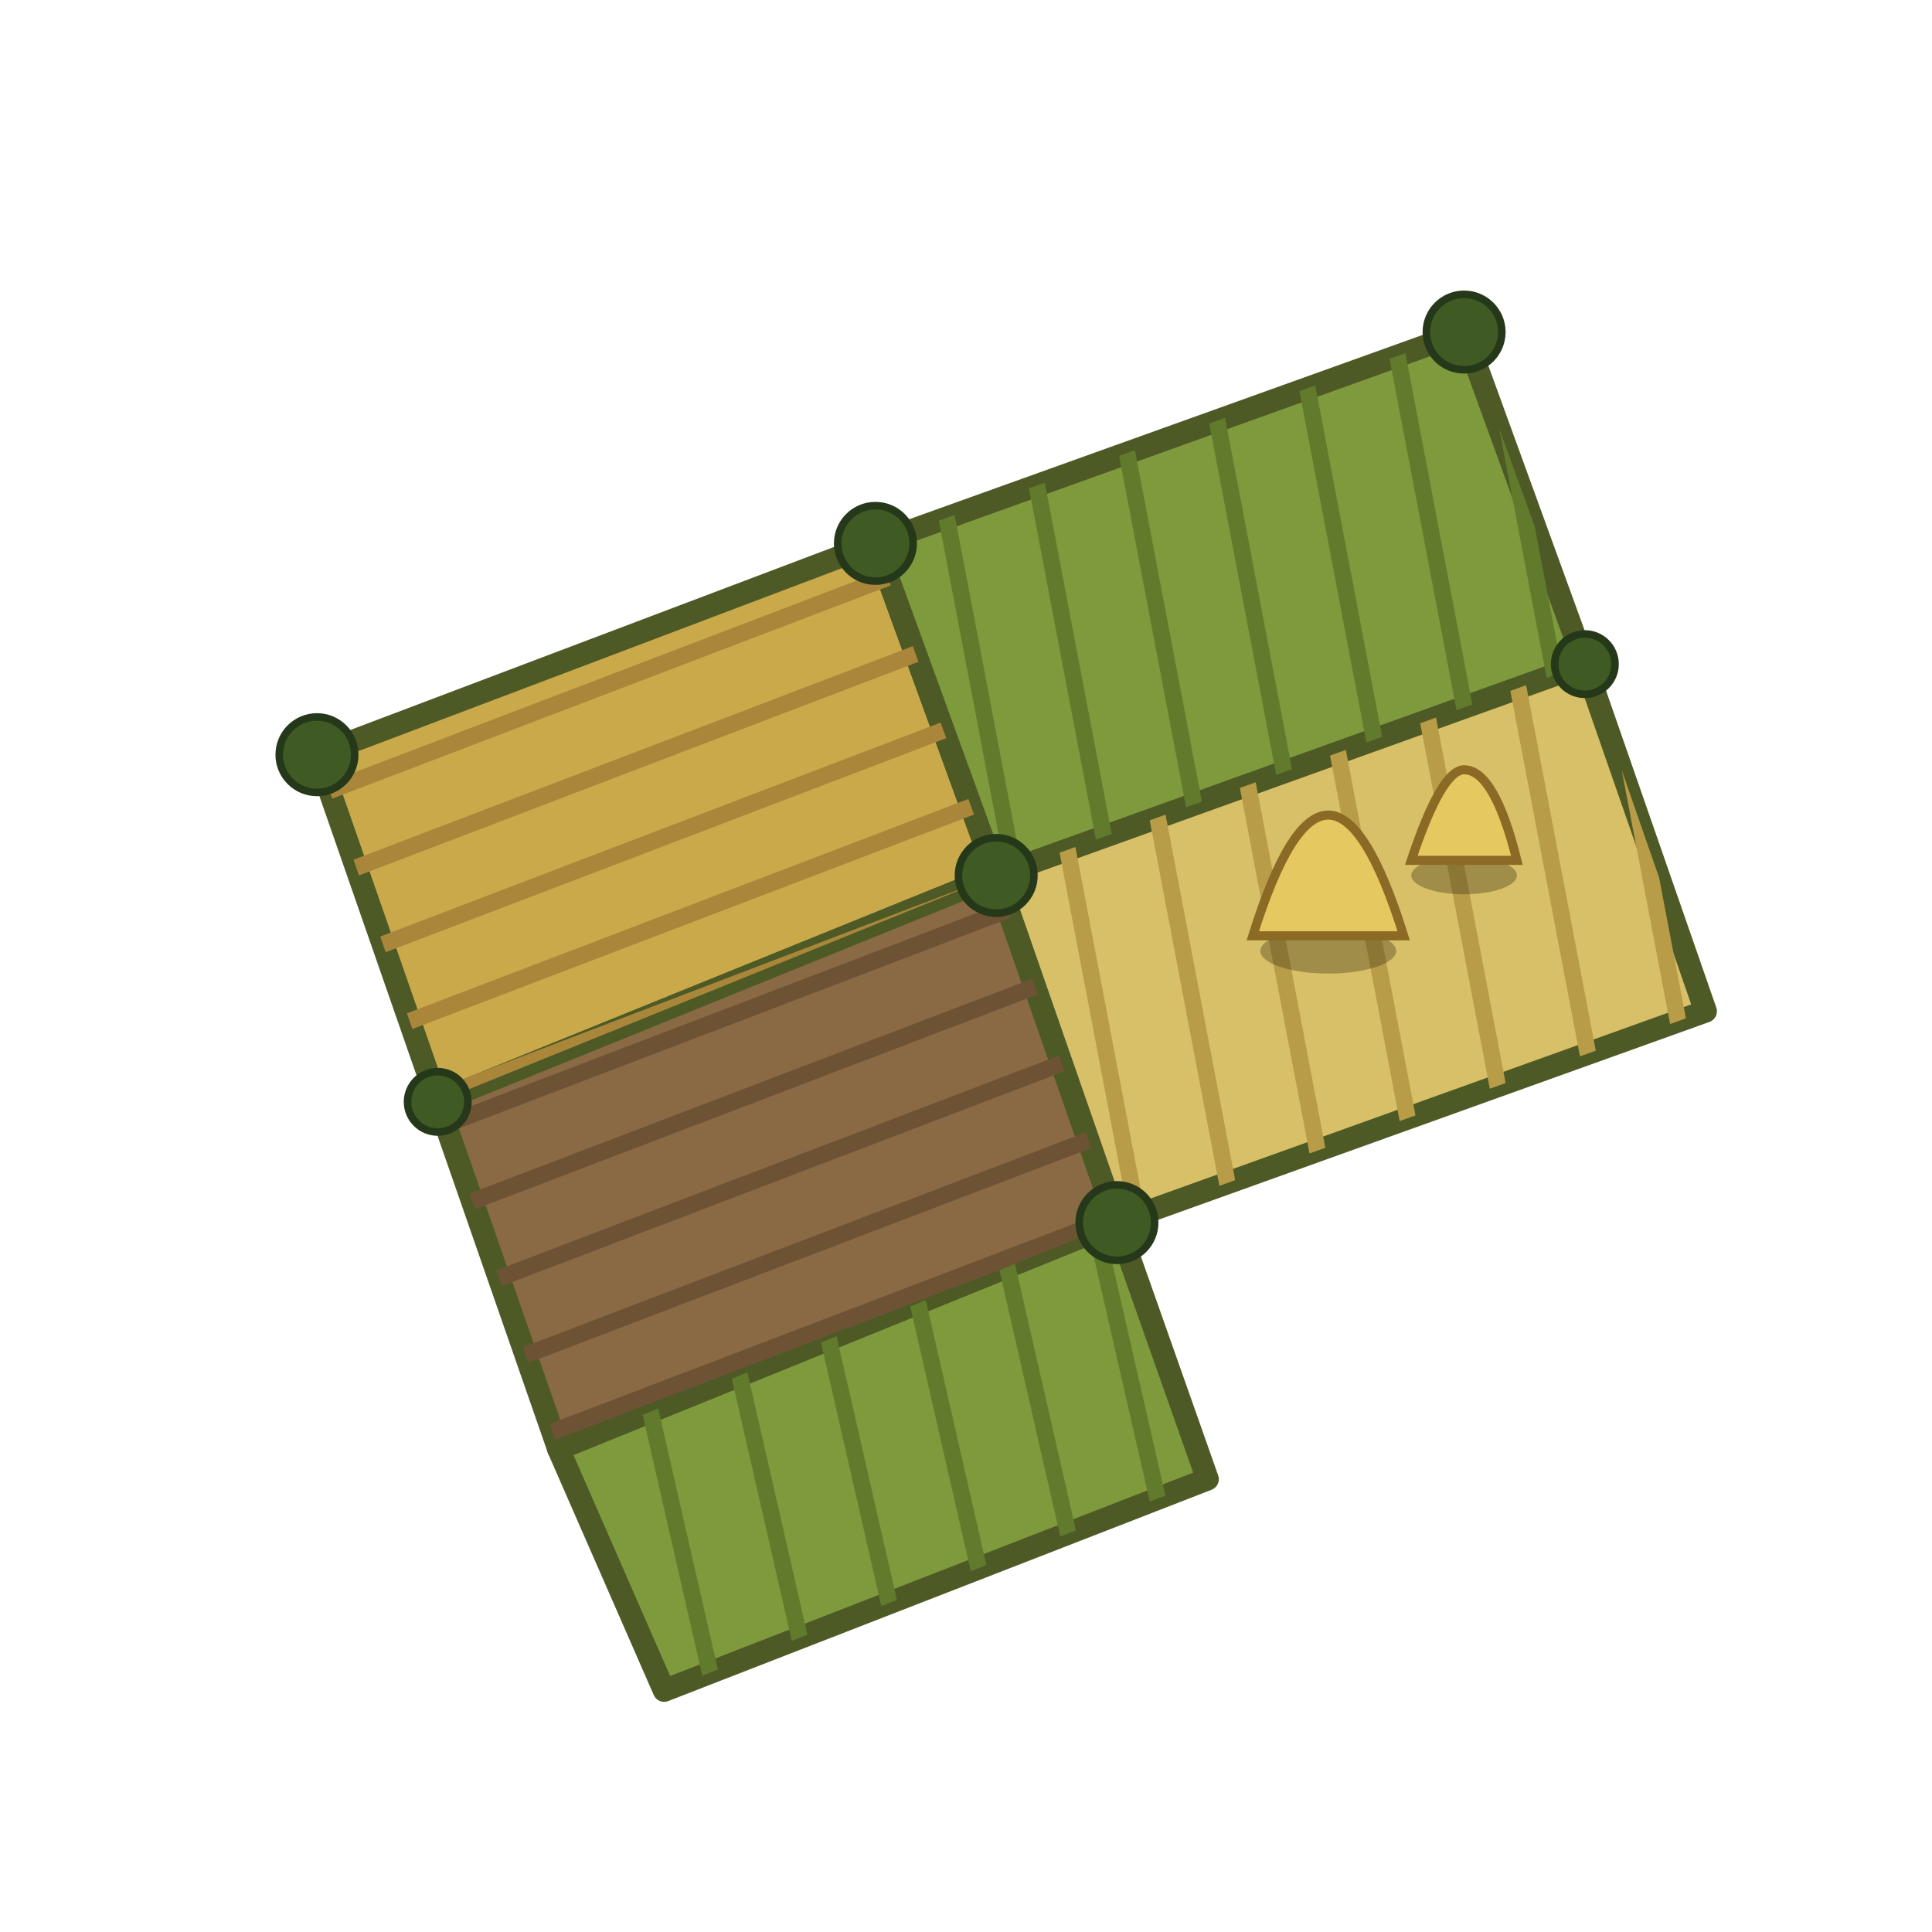
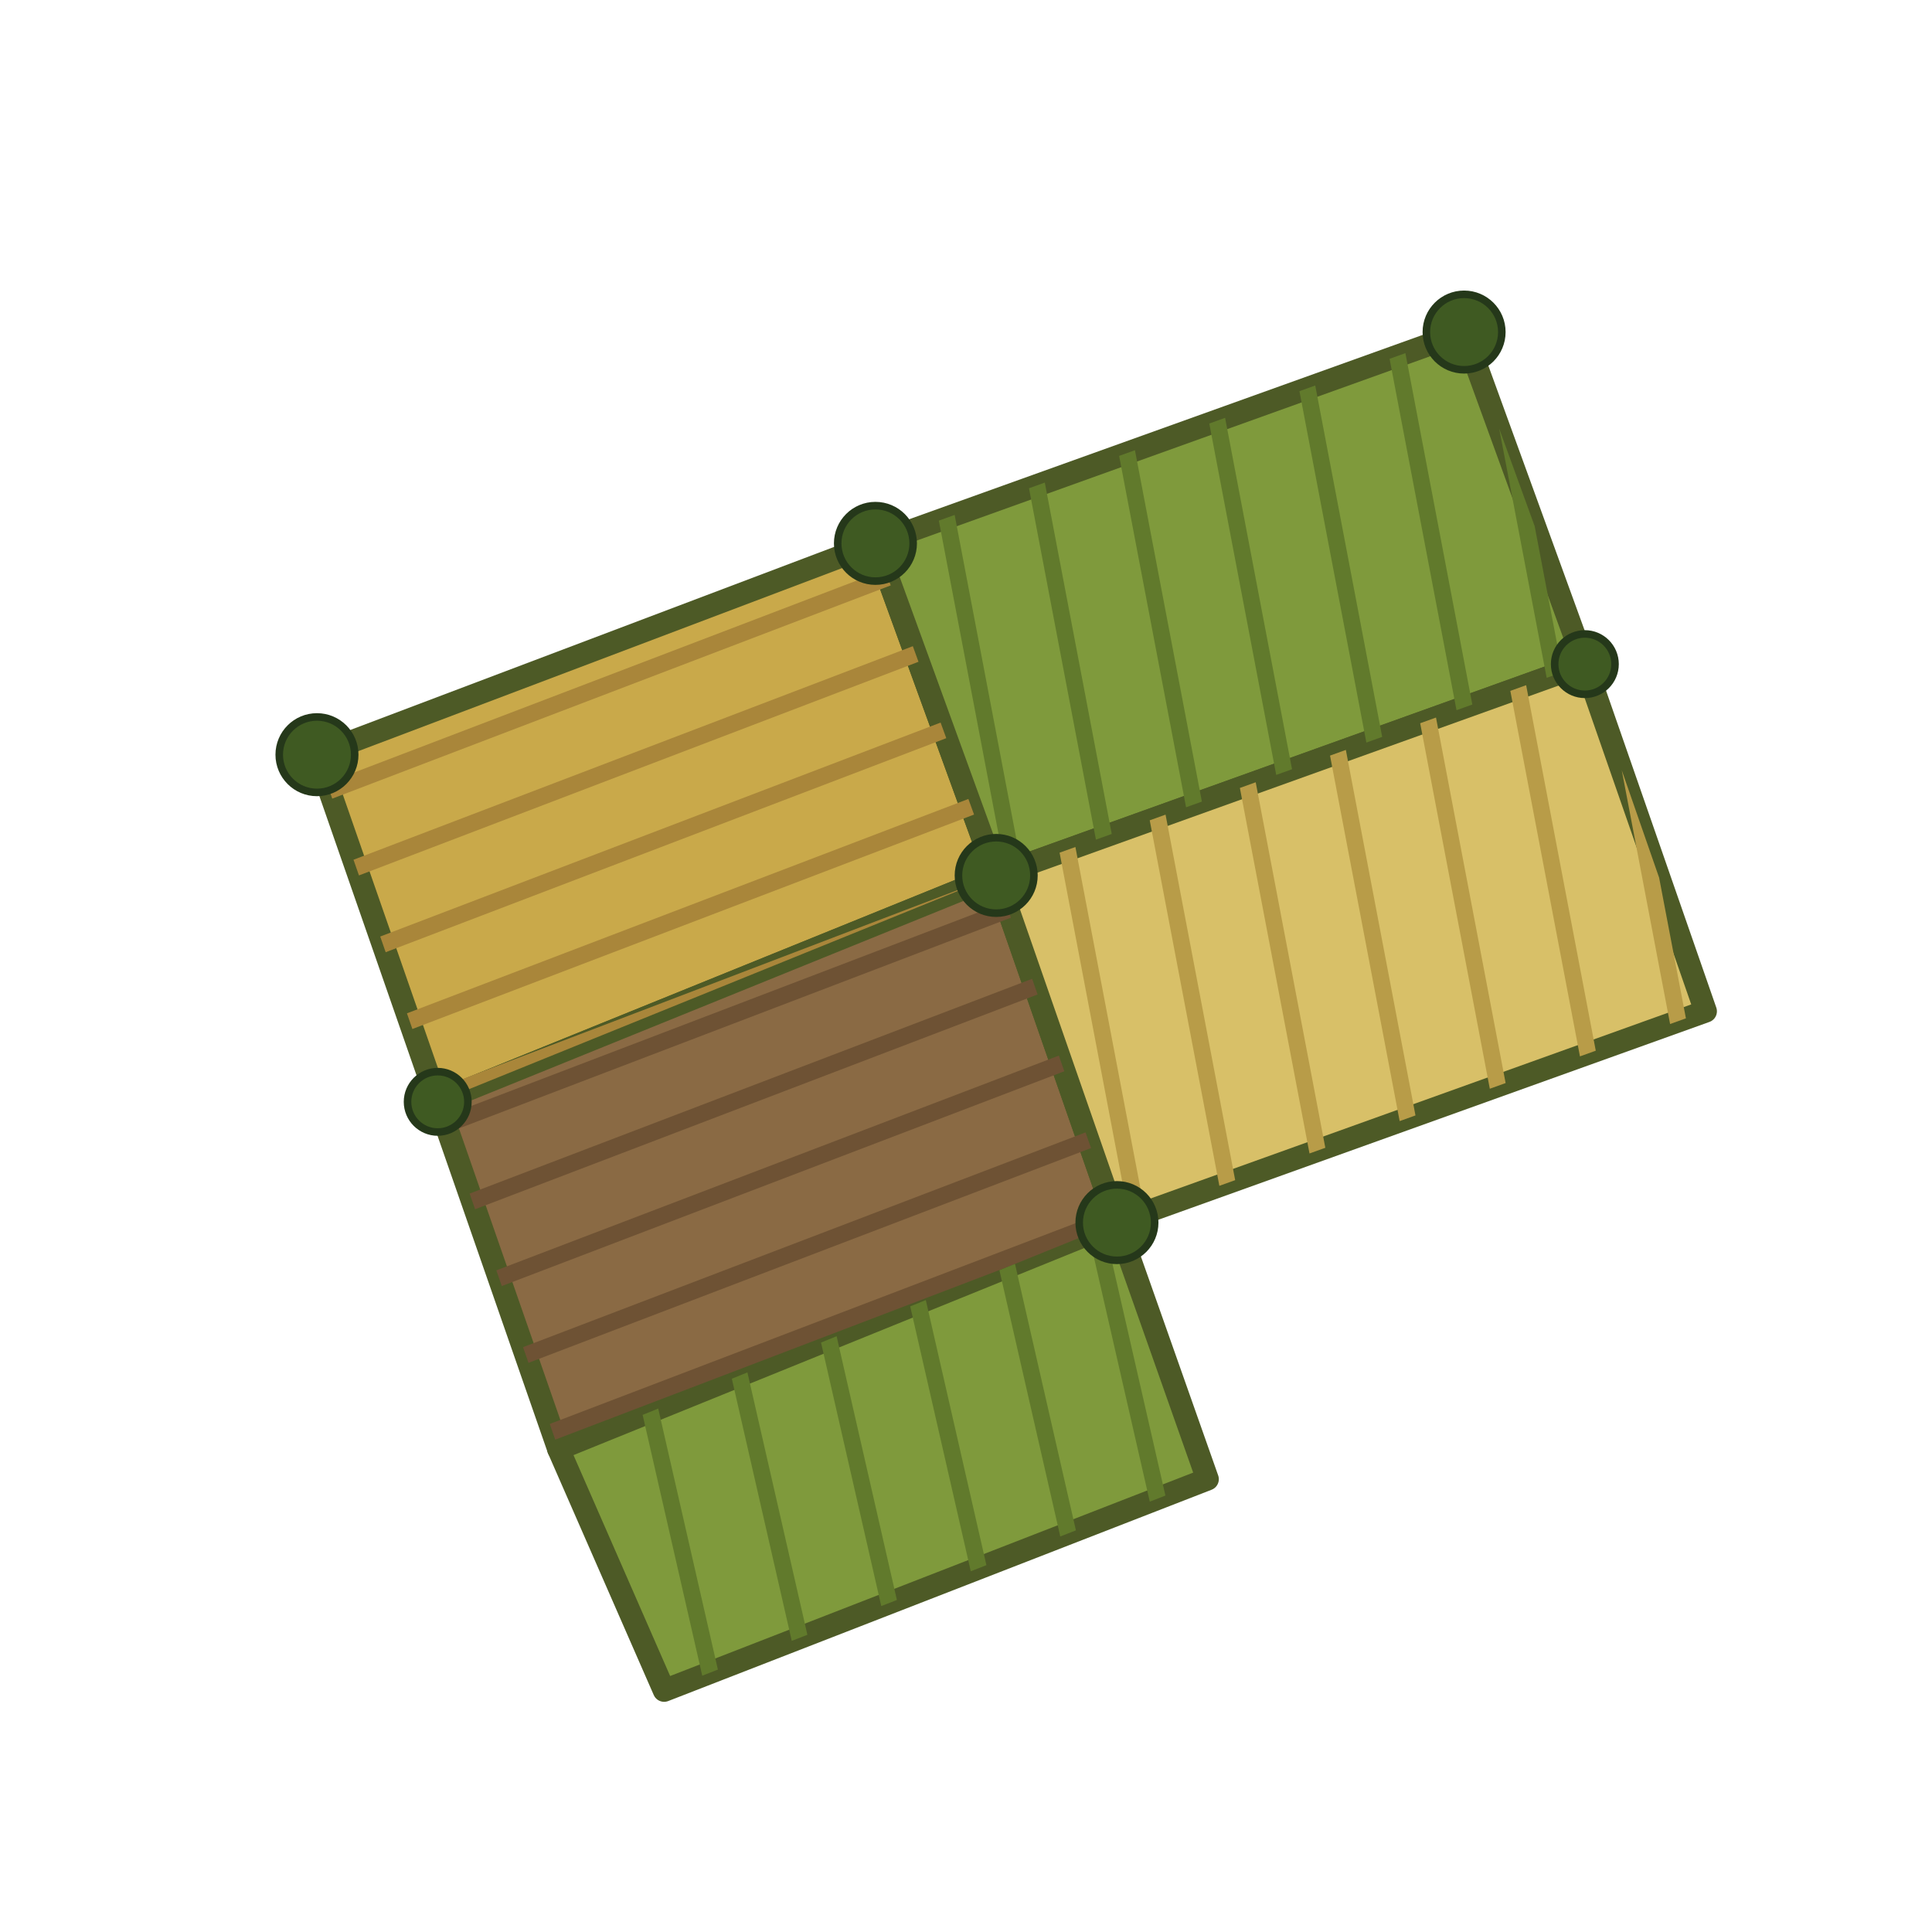
<svg xmlns="http://www.w3.org/2000/svg" viewBox="0 0 256 256" width="256" height="256">
  <defs>
    <clipPath id="a">
      <path d="M42,100 L116,72 L132,116 L58,146 Z" />
    </clipPath>
    <clipPath id="b">
      <path d="M116,72 L194,44 L210,88 L132,116 Z" />
    </clipPath>
    <clipPath id="c">
      <path d="M58,146 L132,116 L148,162 L74,192 Z" />
    </clipPath>
    <clipPath id="d">
      <path d="M132,116 L210,88 L226,134 L148,162 Z" />
    </clipPath>
    <clipPath id="e">
      <path d="M74,192 L148,162 L160,196 L88,224 Z" />
    </clipPath>
  </defs>
  <g stroke="#4d5a26" stroke-width="3" stroke-linejoin="round">
    <path d="M42,100 L116,72 L132,116 L58,146 Z" fill="#c9a94a" />
    <path d="M116,72 L194,44 L210,88 L132,116 Z" fill="#7f9a3c" />
    <path d="M58,146 L132,116 L148,162 L74,192 Z" fill="#8a6a44" />
    <path d="M132,116 L210,88 L226,134 L148,162 Z" fill="#d8c068" />
    <path d="M74,192 L148,162 L160,196 L88,224 Z" fill="#7f9a3c" />
  </g>
  <g stroke-width="2.2" fill="none">
    <g clip-path="url(#a)" stroke="#a9863a">
      <path d="M30,110 L140,68 M34,120 L144,78 M38,130 L148,88 M42,140 L152,98 M46,150 L156,108 M50,160 L160,118" />
    </g>
    <g clip-path="url(#b)" stroke="#617a2c">
      <path d="M120,40 L136,124 M132,36 L148,120 M144,32 L160,116 M156,28 L172,112 M168,24 L184,108 M180,20 L196,104 M192,16 L208,100" />
    </g>
    <g clip-path="url(#c)" stroke="#6e5234">
      <path d="M46,154 L156,112 M50,164 L160,122 M54,174 L164,132 M58,184 L168,142 M62,194 L172,152 M66,204 L176,162" />
    </g>
    <g clip-path="url(#d)" stroke="#b89c48">
      <path d="M136,84 L152,168 M148,80 L164,164 M160,76 L176,160 M172,72 L188,156 M184,68 L200,152 M196,64 L212,148 M208,60 L224,144" />
    </g>
    <g clip-path="url(#e)" stroke="#617a2c">
      <path d="M80,160 L96,230 M92,156 L108,226 M104,152 L120,222 M116,148 L132,218 M128,144 L144,214 M140,140 L156,210" />
    </g>
  </g>
  <g fill="#3f5a22" stroke="#25381a" stroke-width="1">
    <circle cx="116" cy="72" r="5" />
    <circle cx="132" cy="116" r="5" />
    <circle cx="148" cy="162" r="5" />
    <circle cx="194" cy="44" r="5" />
    <circle cx="42" cy="100" r="5" />
    <circle cx="210" cy="88" r="4" />
    <circle cx="58" cy="146" r="4" />
  </g>
-   <ellipse cx="176" cy="126" rx="9" ry="3" fill="#3a2e10" opacity="0.35" />
-   <path d="M166,124 Q171,108 176,108 Q181,108 186,124 Z" fill="#e6c860" stroke="#8a6a24" stroke-width="1.2" />
-   <ellipse cx="194" cy="116" rx="7" ry="2.5" fill="#3a2e10" opacity="0.35" />
-   <path d="M187,114 Q191,102 194,102 Q198,102 201,114 Z" fill="#e6c860" stroke="#8a6a24" stroke-width="1.2" />
</svg>
